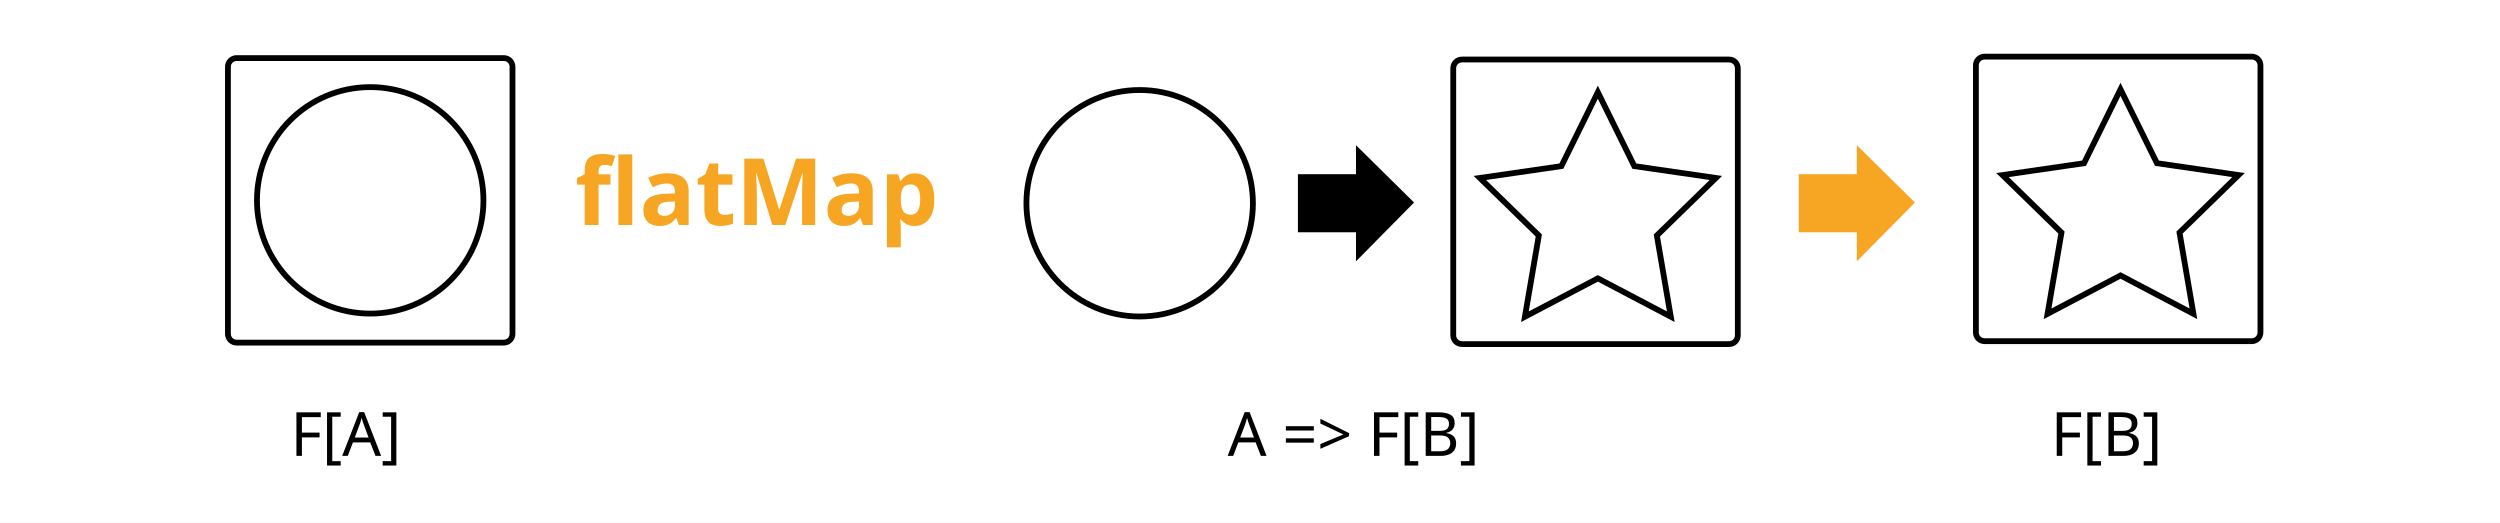
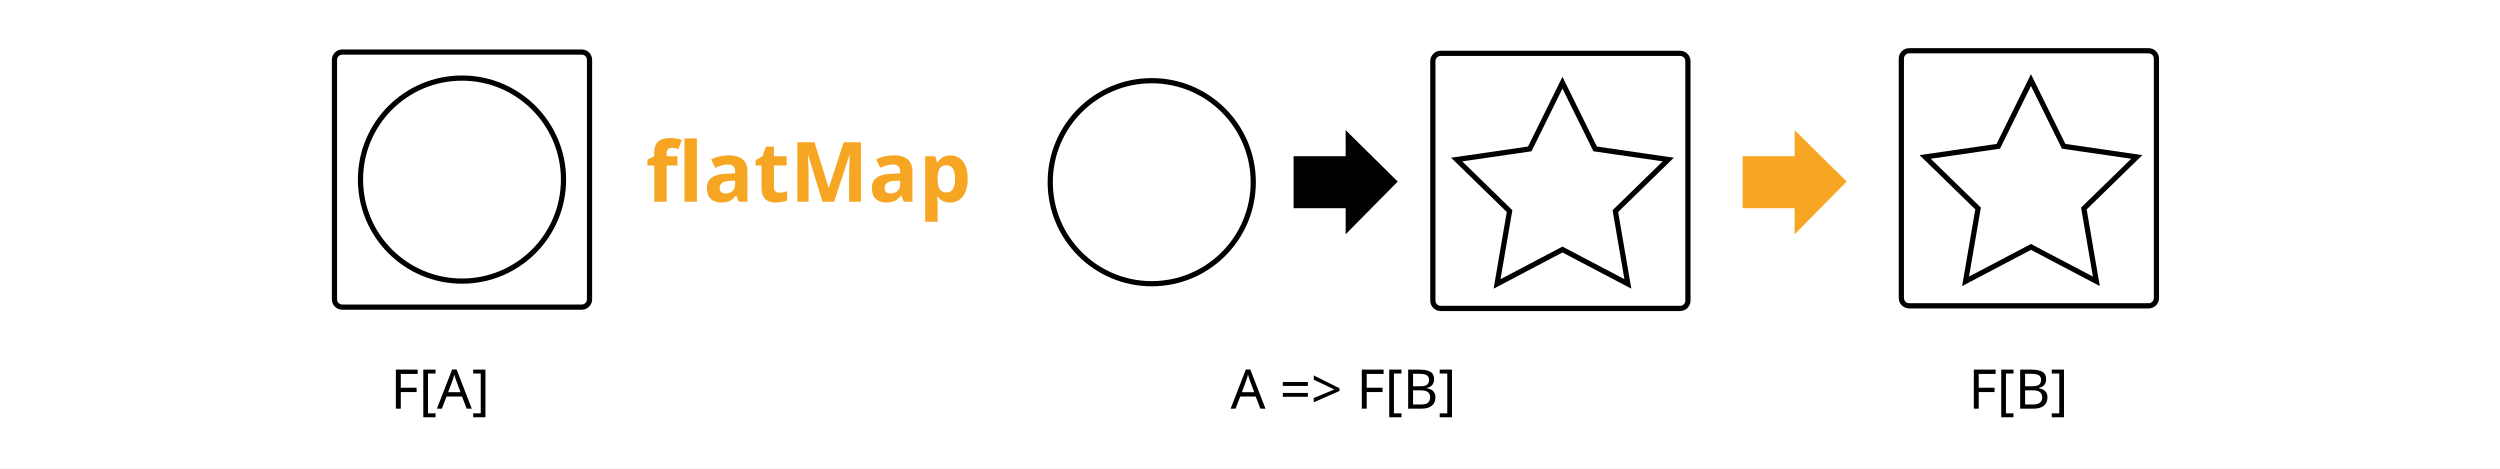
- <svg xmlns="http://www.w3.org/2000/svg" xmlns:xlink="http://www.w3.org/1999/xlink" width="1722px" height="360px" viewBox="0 0 1722 360" version="1.1">
+ <svg xmlns="http://www.w3.org/2000/svg" xmlns:xlink="http://www.w3.org/1999/xlink" width="1921px" height="360px" viewBox="0 0 1921 360" version="1.1">
  <defs>
-     <ellipse id="path-1" cx="785" cy="140" rx="80" ry="80" />
+     <ellipse id="path-1" cx="885" cy="140" rx="80" ry="80" />
    <mask id="mask-2" maskContentUnits="userSpaceOnUse" maskUnits="objectBoundingBox" x="0" y="0" width="160" height="160" fill="white">
      <use xlink:href="#path-1" />
    </mask>
    <polygon id="path-3" points="101.595 155 48.694 182.812 58.798 123.906 16 82.188 75.145 73.594 101.595 20 128.045 73.594 187.19 82.188 144.393 123.906 154.496 182.812" />
    <mask id="mask-4" maskContentUnits="userSpaceOnUse" maskUnits="objectBoundingBox" x="0" y="0" width="171.19" height="162.812" fill="white">
      <use xlink:href="#path-3" />
    </mask>
    <rect id="path-5" x="0" y="0" width="200" height="200" rx="8" />
    <mask id="mask-6" maskContentUnits="userSpaceOnUse" maskUnits="objectBoundingBox" x="0" y="0" width="200" height="200" fill="white">
      <use xlink:href="#path-5" />
    </mask>
    <polygon id="path-7" points="101.595 155 48.694 182.812 58.798 123.906 16 82.188 75.145 73.594 101.595 20 128.045 73.594 187.19 82.188 144.393 123.906 154.496 182.812" />
    <mask id="mask-8" maskContentUnits="userSpaceOnUse" maskUnits="objectBoundingBox" x="0" y="0" width="171.19" height="162.812" fill="white">
      <use xlink:href="#path-7" />
    </mask>
    <rect id="path-9" x="0" y="0" width="200" height="200" rx="8" />
    <mask id="mask-10" maskContentUnits="userSpaceOnUse" maskUnits="objectBoundingBox" x="0" y="0" width="200" height="200" fill="white">
      <use xlink:href="#path-9" />
    </mask>
-     <polygon id="path-11" points="894 120 934 120 934 100 974 139.498 934 180 934 160 894 160" />
+     <polygon id="path-11" points="994 120 1034 120 1034 100 1074 139.498 1034 180 1034 160 994 160" />
    <mask id="mask-12" maskContentUnits="userSpaceOnUse" maskUnits="objectBoundingBox" x="0" y="0" width="80" height="80" fill="white">
      <use xlink:href="#path-11" />
    </mask>
    <ellipse id="path-13" cx="100" cy="100" rx="80" ry="80" />
    <mask id="mask-14" maskContentUnits="userSpaceOnUse" maskUnits="objectBoundingBox" x="0" y="0" width="160" height="160" fill="white">
      <use xlink:href="#path-13" />
    </mask>
    <rect id="path-15" x="0" y="0" width="200" height="200" rx="8" />
    <mask id="mask-16" maskContentUnits="userSpaceOnUse" maskUnits="objectBoundingBox" x="0" y="0" width="200" height="200" fill="white">
      <use xlink:href="#path-15" />
    </mask>
  </defs>
  <g id="Page-1" stroke="none" stroke-width="1" fill="none" fill-rule="evenodd">
    <g id="generic-flatmap">
-       <rect id="Background" fill="#FFFFFF" x="0" y="0" width="1722" height="360" />
+       <rect id="Background" fill="#FFFFFF" x="0" y="0" width="1921" height="360" />
      <use id="Oval-1" stroke="#000000" mask="url(#mask-2)" stroke-width="8" fill="#FFFFFF" xlink:href="#path-1" />
-       <g id="Group" transform="translate(1359, 37)" stroke="#000000" stroke-width="8">
+       <g id="Group" transform="translate(1459, 37)" stroke="#000000" stroke-width="8">
        <use id="Star-1" mask="url(#mask-4)" fill="#FFFFFF" xlink:href="#path-3" />
        <use id="Rectangle-1" mask="url(#mask-6)" xlink:href="#path-5" />
      </g>
-       <g id="Group" transform="translate(999, 39)" stroke="#000000" stroke-width="8">
+       <g id="Group" transform="translate(1099, 39)" stroke="#000000" stroke-width="8">
        <use id="Star-1" mask="url(#mask-8)" fill="#FFFFFF" xlink:href="#path-7" />
        <use id="Rectangle-1" mask="url(#mask-10)" xlink:href="#path-9" />
      </g>
      <use id="Path-1" stroke="#000000" mask="url(#mask-12)" stroke-width="8" fill="#000000" xlink:href="#path-11" />
-       <polygon id="Path-1" fill="#F6A623" points="1239 120 1279 120 1279 100 1319 139.498 1279 180 1279 160 1239 160" />
+       <polygon id="Path-1" fill="#F6A623" points="1339 120 1379 120 1379 100 1419 139.498 1379 180 1379 160 1339 160" />
      <text id="F[A]" font-family="FiraMono-Regular, Fira Mono" font-size="42" font-weight="normal" fill="#000000">
-         <tspan x="200.1" y="314">F[A]</tspan>
+         <tspan x="300.1" y="314">F[A]</tspan>
      </text>
      <text id="F[B]" font-family="FiraMono-Regular, Fira Mono" font-size="42" font-weight="normal" fill="#000000">
-         <tspan x="1412.6" y="314">F[B]</tspan>
+         <tspan x="1512.6" y="314">F[B]</tspan>
      </text>
      <text id="A-=&gt;-F[B]" font-family="FiraMono-Regular, Fira Mono" font-size="42" font-weight="normal" fill="#000000">
-         <tspan x="845.6" y="314">A =&gt; F[B]</tspan>
+         <tspan x="945.6" y="314">A =&gt; F[B]</tspan>
      </text>
-       <g id="Group-11" transform="translate(155, 38)" stroke="#000000" stroke-width="8">
+       <g id="Group-11" transform="translate(255, 38)" stroke="#000000" stroke-width="8">
        <use id="Oval-1" mask="url(#mask-14)" fill="#FFFFFF" xlink:href="#path-13" />
        <use id="Rectangle-1" mask="url(#mask-16)" xlink:href="#path-15" />
      </g>
      <text id="flatMap" font-family="FiraMono-Bold, Fira Mono" font-size="64" font-weight="bold" fill="#F6A623">
-         <tspan x="396.2" y="155">flatMap</tspan>
+         <tspan x="496.2" y="155">flatMap</tspan>
      </text>
    </g>
  </g>
</svg>
